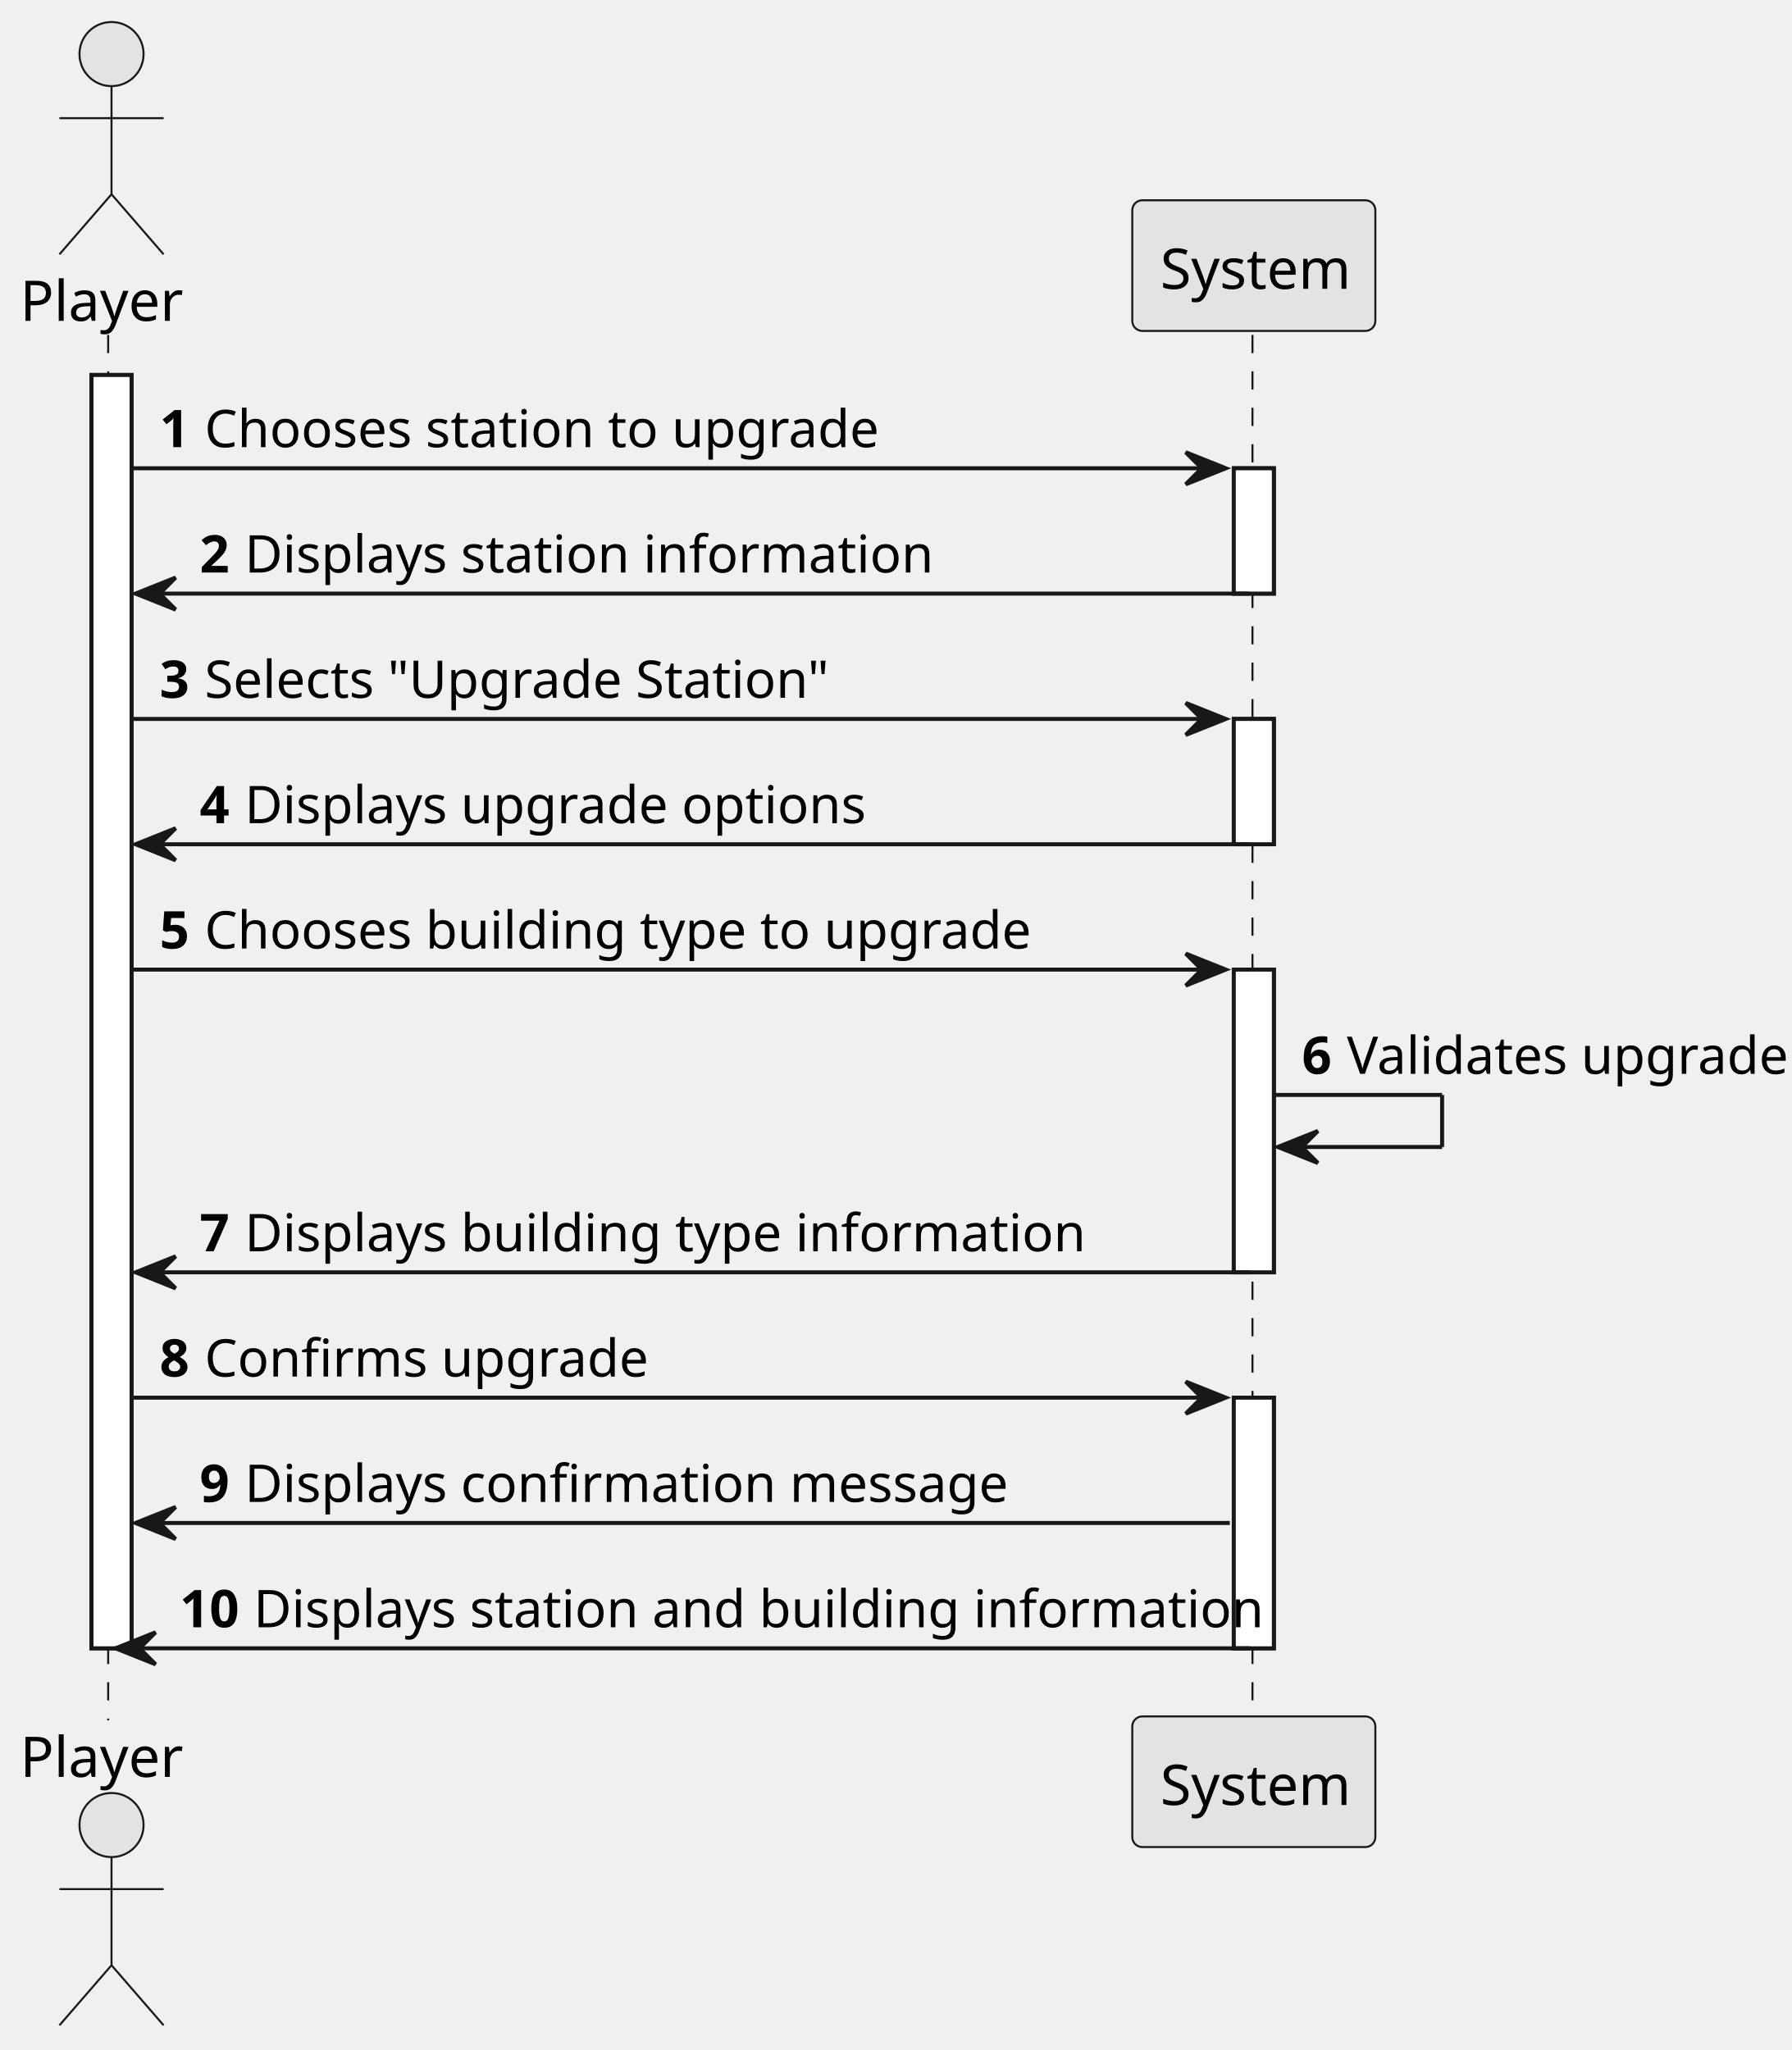
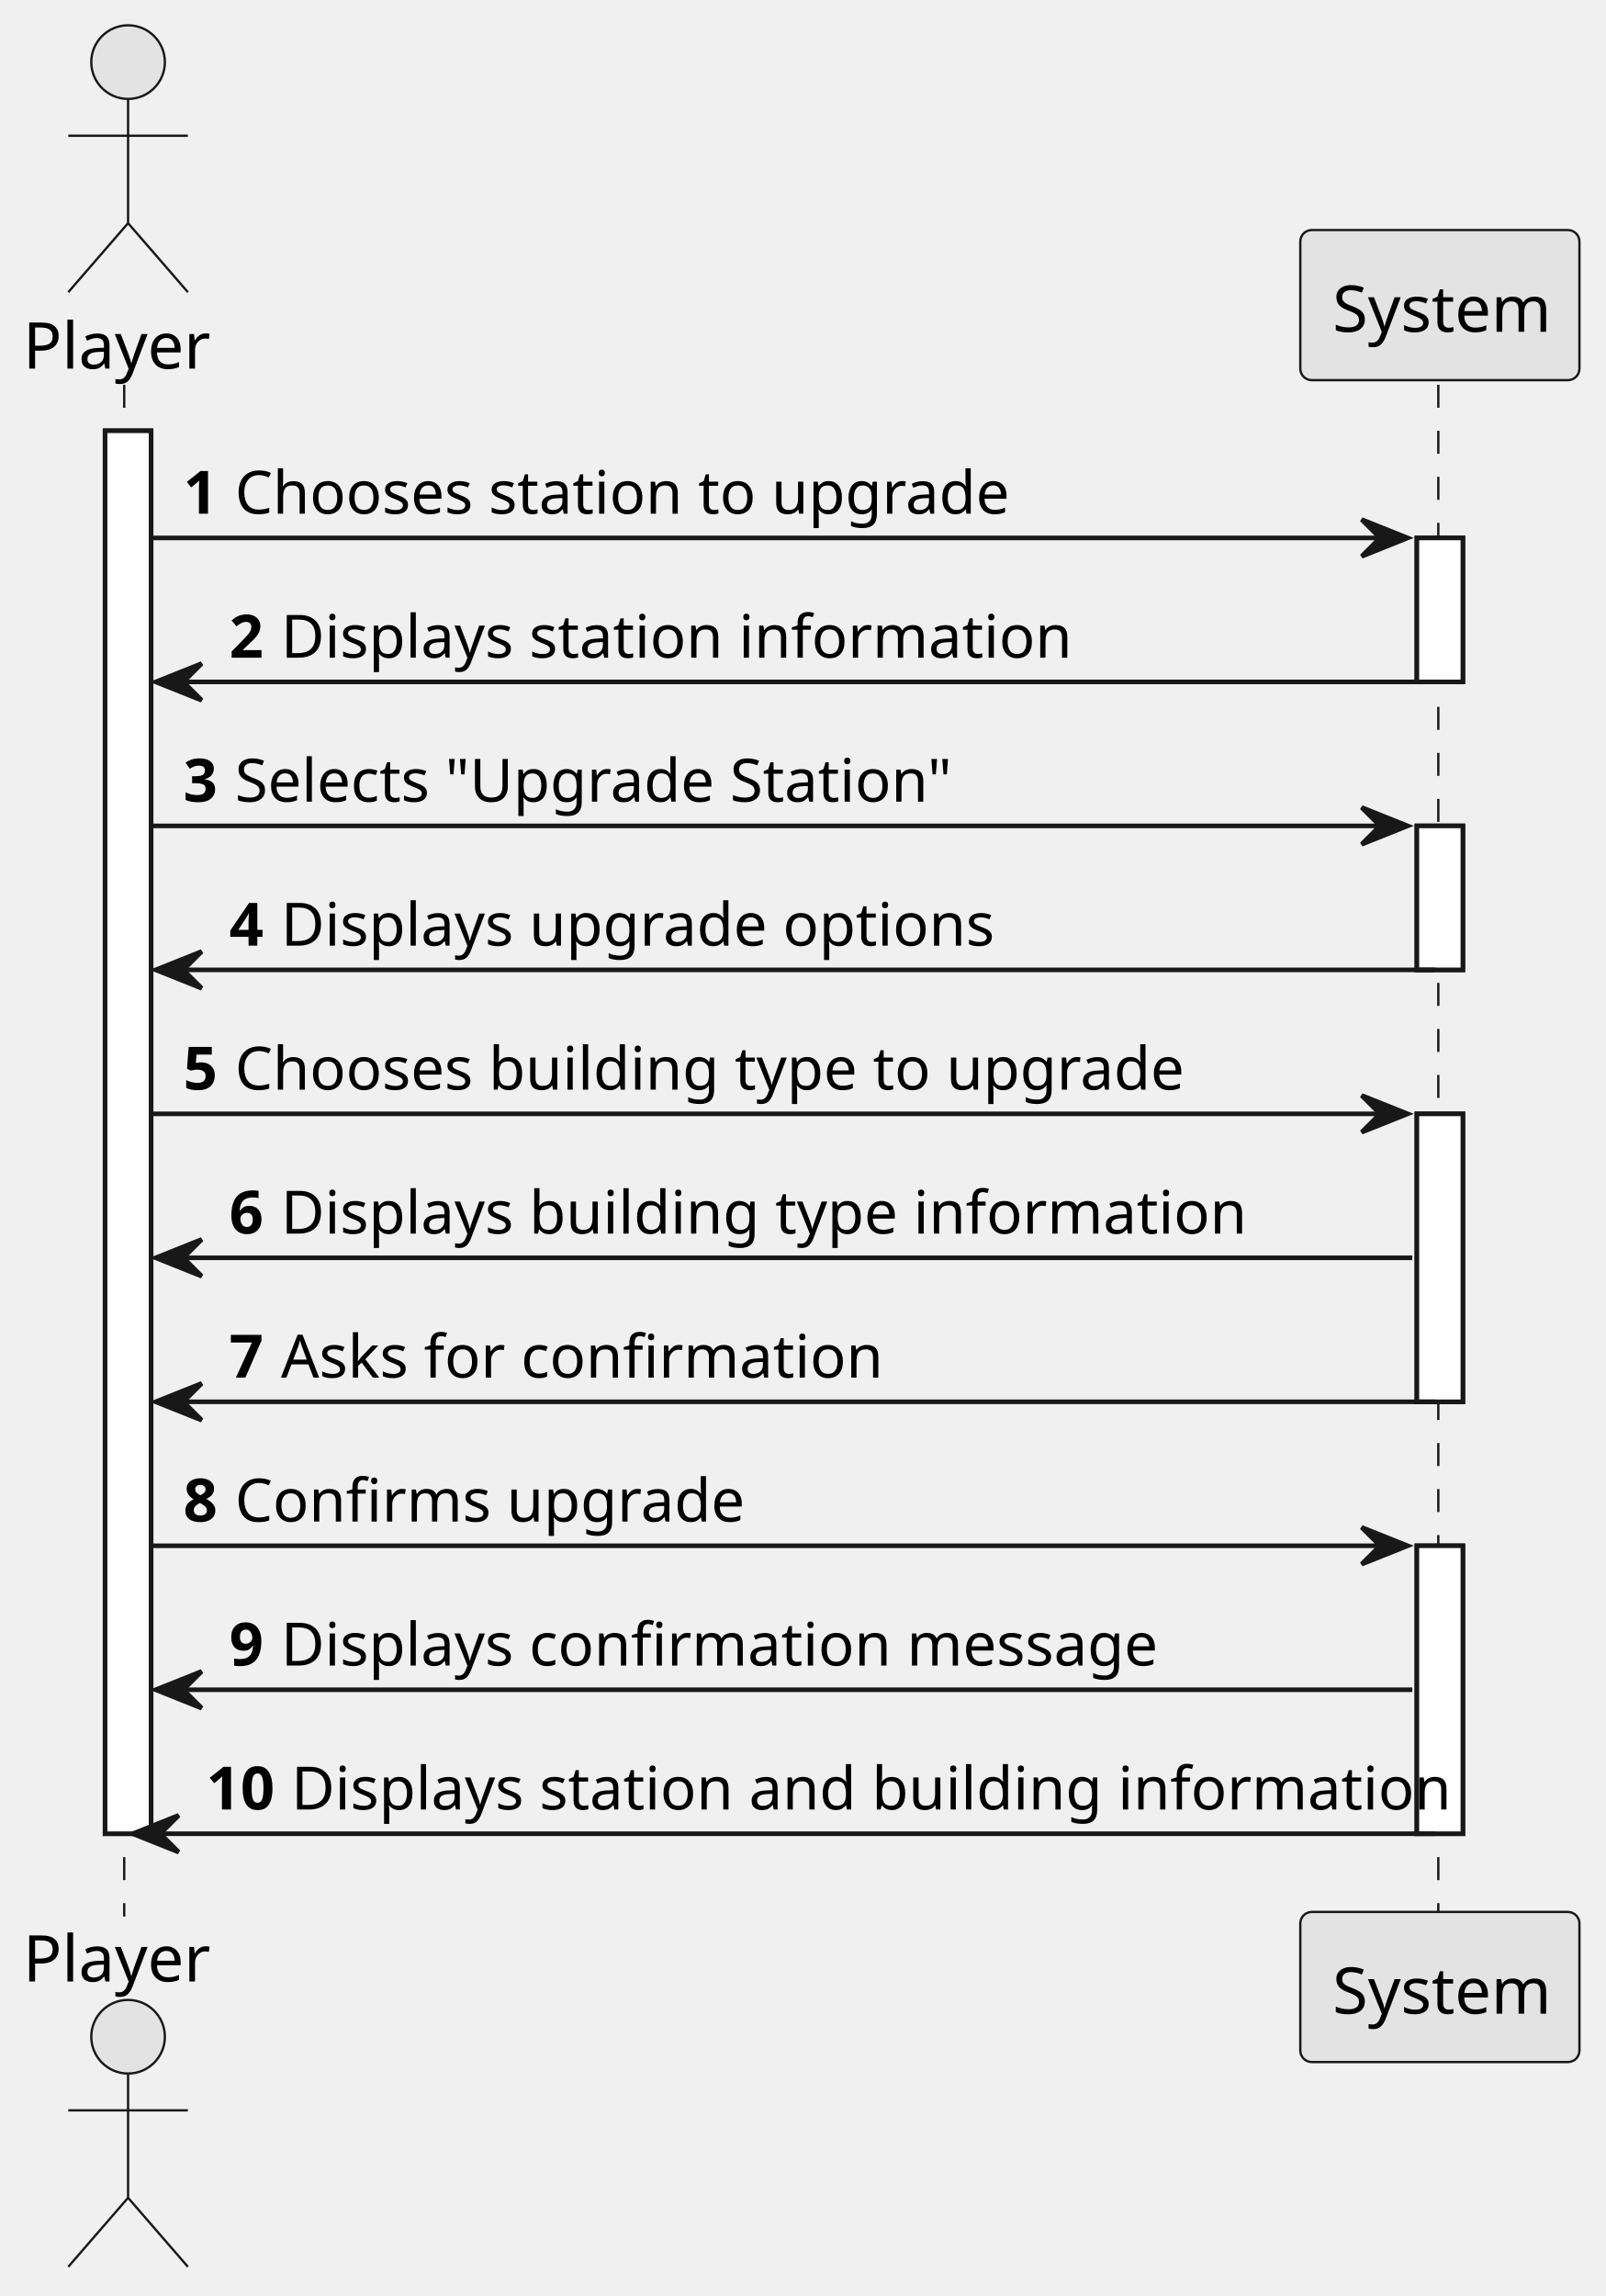
- <svg xmlns="http://www.w3.org/2000/svg" contentStyleType="text/css" height="563.2px" preserveAspectRatio="none" style="width:492px;height:563px;background:#FFFFFF;" version="1.1" viewBox="0 0 492 563" width="492.8px" zoomAndPan="magnify">
+ <svg xmlns="http://www.w3.org/2000/svg" contentStyleType="text/css" height="499px" preserveAspectRatio="none" style="width:349px;height:499px;background:#FFFFFF;" version="1.1" viewBox="0 0 349 499" width="349px" zoomAndPan="magnify">
  <defs />
  <g>
-     <rect fill="#FFFFFF" height="349.701" style="stroke:#181818;stroke-width:1.1;" width="11" x="25.125" y="102.983" />
-     <rect fill="#FFFFFF" height="34.42" style="stroke:#181818;stroke-width:1.1;" width="11" x="338.786" y="128.603" />
-     <rect fill="#FFFFFF" height="34.42" style="stroke:#181818;stroke-width:1.1;" width="11" x="338.786" y="197.444" />
-     <rect fill="#FFFFFF" height="83.14" style="stroke:#181818;stroke-width:1.1;" width="11" x="338.786" y="266.284" />
-     <rect fill="#FFFFFF" height="68.84" style="stroke:#181818;stroke-width:1.1;" width="11" x="338.786" y="383.844" />
-     <line style="stroke:#181818;stroke-width:0.55;stroke-dasharray:5.0,5.0;" x1="29.7" x2="29.7" y1="91.983" y2="472.484" />
-     <line style="stroke:#181818;stroke-width:0.55;stroke-dasharray:5.0,5.0;" x1="343.914" x2="343.914" y1="91.983" y2="472.484" />
-     <text fill="#000000" font-family="sans-serif" font-size="15.4" lengthAdjust="spacing" textLength="43.651" x="5.5" y="88.118">Player</text>
-     <ellipse cx="30.625" cy="14.85" fill="#E3E3E3" rx="8.8" ry="8.8" style="stroke:#181818;stroke-width:0.55;" />
-     <path d="M30.625,23.65 L30.625,53.35 M16.325,32.45 L44.925,32.45 M30.625,53.35 L16.325,69.85 M30.625,53.35 L44.925,69.85 " fill="none" style="stroke:#181818;stroke-width:0.55;" />
-     <text fill="#000000" font-family="sans-serif" font-size="15.4" lengthAdjust="spacing" textLength="43.651" x="5.5" y="488.002">Player</text>
-     <ellipse cx="30.625" cy="501.218" fill="#E3E3E3" rx="8.8" ry="8.8" style="stroke:#181818;stroke-width:0.55;" />
-     <path d="M30.625,510.018 L30.625,539.718 M16.325,518.818 L44.925,518.818 M30.625,539.718 L16.325,556.218 M30.625,539.718 L44.925,556.218 " fill="none" style="stroke:#181818;stroke-width:0.55;" />
-     <rect fill="#E3E3E3" height="35.883" rx="2.75" ry="2.75" style="stroke:#181818;stroke-width:0.55;" width="66.743" x="310.914" y="55" />
-     <text fill="#000000" font-family="sans-serif" font-size="15.4" lengthAdjust="spacing" textLength="51.343" x="318.614" y="79.318">System</text>
-     <rect fill="#E3E3E3" height="35.883" rx="2.75" ry="2.75" style="stroke:#181818;stroke-width:0.55;" width="66.743" x="310.914" y="471.384" />
-     <text fill="#000000" font-family="sans-serif" font-size="15.4" lengthAdjust="spacing" textLength="51.343" x="318.614" y="495.702">System</text>
-     <rect fill="#FFFFFF" height="349.701" style="stroke:#181818;stroke-width:1.1;" width="11" x="25.125" y="102.983" />
-     <rect fill="#FFFFFF" height="34.42" style="stroke:#181818;stroke-width:1.1;" width="11" x="338.786" y="128.603" />
-     <rect fill="#FFFFFF" height="34.42" style="stroke:#181818;stroke-width:1.1;" width="11" x="338.786" y="197.444" />
-     <rect fill="#FFFFFF" height="83.14" style="stroke:#181818;stroke-width:1.1;" width="11" x="338.786" y="266.284" />
-     <rect fill="#FFFFFF" height="68.84" style="stroke:#181818;stroke-width:1.1;" width="11" x="338.786" y="383.844" />
-     <polygon fill="#181818" points="325.586,124.203,336.586,128.603,325.586,133.003,329.986,128.603" style="stroke:#181818;stroke-width:1.1;" />
-     <line style="stroke:#181818;stroke-width:1.1;" x1="36.125" x2="332.186" y1="128.603" y2="128.603" />
-     <text fill="#000000" font-family="sans-serif" font-size="14.3" font-weight="bold" lengthAdjust="spacing" textLength="7.953" x="43.825" y="122.814">1</text>
-     <text fill="#000000" font-family="sans-serif" font-size="14.3" lengthAdjust="spacing" textLength="174.896" x="56.178" y="122.814">Chooses station to upgrade</text>
-     <polygon fill="#181818" points="48.225,158.623,37.225,163.023,48.225,167.423,43.825,163.023" style="stroke:#181818;stroke-width:1.1;" />
-     <line style="stroke:#181818;stroke-width:1.1;" x1="41.625" x2="343.186" y1="163.023" y2="163.023" />
-     <text fill="#000000" font-family="sans-serif" font-size="14.3" font-weight="bold" lengthAdjust="spacing" textLength="7.953" x="54.825" y="157.234">2</text>
-     <text fill="#000000" font-family="sans-serif" font-size="14.3" lengthAdjust="spacing" textLength="174.854" x="67.178" y="157.234">Displays station information</text>
-     <polygon fill="#181818" points="325.586,193.044,336.586,197.444,325.586,201.844,329.986,197.444" style="stroke:#181818;stroke-width:1.1;" />
-     <line style="stroke:#181818;stroke-width:1.1;" x1="36.125" x2="332.186" y1="197.444" y2="197.444" />
-     <text fill="#000000" font-family="sans-serif" font-size="14.3" font-weight="bold" lengthAdjust="spacing" textLength="7.953" x="43.825" y="191.655">3</text>
-     <text fill="#000000" font-family="sans-serif" font-size="14.3" lengthAdjust="spacing" textLength="164.366" x="56.178" y="191.655">Selects "Upgrade Station"</text>
-     <polygon fill="#181818" points="48.225,227.464,37.225,231.864,48.225,236.264,43.825,231.864" style="stroke:#181818;stroke-width:1.1;" />
-     <line style="stroke:#181818;stroke-width:1.1;" x1="41.625" x2="343.186" y1="231.864" y2="231.864" />
-     <text fill="#000000" font-family="sans-serif" font-size="14.3" font-weight="bold" lengthAdjust="spacing" textLength="7.953" x="54.825" y="226.075">4</text>
-     <text fill="#000000" font-family="sans-serif" font-size="14.3" lengthAdjust="spacing" textLength="160.575" x="67.178" y="226.075">Displays upgrade options</text>
-     <polygon fill="#181818" points="325.586,261.884,336.586,266.284,325.586,270.684,329.986,266.284" style="stroke:#181818;stroke-width:1.1;" />
-     <line style="stroke:#181818;stroke-width:1.1;" x1="36.125" x2="332.186" y1="266.284" y2="266.284" />
-     <text fill="#000000" font-family="sans-serif" font-size="14.3" font-weight="bold" lengthAdjust="spacing" textLength="7.953" x="43.825" y="260.495">5</text>
-     <text fill="#000000" font-family="sans-serif" font-size="14.3" lengthAdjust="spacing" textLength="213.062" x="56.178" y="260.495">Chooses building type to upgrade</text>
-     <line style="stroke:#181818;stroke-width:1.1;" x1="349.786" x2="395.986" y1="300.704" y2="300.704" />
-     <line style="stroke:#181818;stroke-width:1.1;" x1="395.986" x2="395.986" y1="300.704" y2="315.004" />
-     <line style="stroke:#181818;stroke-width:1.1;" x1="350.886" x2="395.986" y1="315.004" y2="315.004" />
-     <polygon fill="#181818" points="361.886,310.604,350.886,315.004,361.886,319.404,357.486,315.004" style="stroke:#181818;stroke-width:1.1;" />
-     <text fill="#000000" font-family="sans-serif" font-size="14.3" font-weight="bold" lengthAdjust="spacing" textLength="7.953" x="357.486" y="294.915">6</text>
-     <text fill="#000000" font-family="sans-serif" font-size="14.3" lengthAdjust="spacing" textLength="115.28" x="369.839" y="294.915">Validates upgrade</text>
-     <polygon fill="#181818" points="48.225,345.024,37.225,349.424,48.225,353.824,43.825,349.424" style="stroke:#181818;stroke-width:1.1;" />
-     <line style="stroke:#181818;stroke-width:1.1;" x1="41.625" x2="343.186" y1="349.424" y2="349.424" />
-     <text fill="#000000" font-family="sans-serif" font-size="14.3" font-weight="bold" lengthAdjust="spacing" textLength="7.953" x="54.825" y="343.635">7</text>
-     <text fill="#000000" font-family="sans-serif" font-size="14.3" lengthAdjust="spacing" textLength="213.02" x="67.178" y="343.635">Displays building type information</text>
-     <polygon fill="#181818" points="325.586,379.444,336.586,383.844,325.586,388.244,329.986,383.844" style="stroke:#181818;stroke-width:1.1;" />
-     <line style="stroke:#181818;stroke-width:1.1;" x1="36.125" x2="332.186" y1="383.844" y2="383.844" />
-     <text fill="#000000" font-family="sans-serif" font-size="14.3" font-weight="bold" lengthAdjust="spacing" textLength="7.953" x="43.825" y="378.055">8</text>
-     <text fill="#000000" font-family="sans-serif" font-size="14.3" lengthAdjust="spacing" textLength="113.66" x="56.178" y="378.055">Confirms upgrade</text>
-     <polygon fill="#181818" points="48.225,413.864,37.225,418.264,48.225,422.664,43.825,418.264" style="stroke:#181818;stroke-width:1.1;" />
-     <line style="stroke:#181818;stroke-width:1.1;" x1="41.625" x2="337.686" y1="418.264" y2="418.264" />
-     <text fill="#000000" font-family="sans-serif" font-size="14.3" font-weight="bold" lengthAdjust="spacing" textLength="7.953" x="54.825" y="412.475">9</text>
-     <text fill="#000000" font-family="sans-serif" font-size="14.3" lengthAdjust="spacing" textLength="197.896" x="67.178" y="412.475">Displays confirmation message</text>
-     <polygon fill="#181818" points="42.725,448.284,31.725,452.684,42.725,457.084,38.325,452.684" style="stroke:#181818;stroke-width:1.1;" />
-     <line style="stroke:#181818;stroke-width:1.1;" x1="36.125" x2="343.186" y1="452.684" y2="452.684" />
-     <text fill="#000000" font-family="sans-serif" font-size="14.3" font-weight="bold" lengthAdjust="spacing" textLength="15.906" x="49.325" y="446.895">10</text>
-     <text fill="#000000" font-family="sans-serif" font-size="14.3" lengthAdjust="spacing" textLength="255.955" x="69.631" y="446.895">Displays station and building information</text>
+     <rect fill="#FFFFFF" height="304.91" style="stroke:#181818;stroke-width:1.0;" width="10" x="22.841" y="93.621" />
+     <rect fill="#FFFFFF" height="31.291" style="stroke:#181818;stroke-width:1.0;" width="10" x="307.987" y="116.912" />
+     <rect fill="#FFFFFF" height="31.291" style="stroke:#181818;stroke-width:1.0;" width="10" x="307.987" y="179.494" />
+     <rect fill="#FFFFFF" height="62.582" style="stroke:#181818;stroke-width:1.0;" width="10" x="307.987" y="242.076" />
+     <rect fill="#FFFFFF" height="62.582" style="stroke:#181818;stroke-width:1.0;" width="10" x="307.987" y="335.949" />
+     <line style="stroke:#181818;stroke-width:0.5;stroke-dasharray:5.0,5.0;" x1="27" x2="27" y1="83.621" y2="416.531" />
+     <line style="stroke:#181818;stroke-width:0.5;stroke-dasharray:5.0,5.0;" x1="312.649" x2="312.649" y1="83.621" y2="416.531" />
+     <text fill="#000000" font-family="sans-serif" font-size="14" lengthAdjust="spacing" textLength="39.683" x="5" y="80.107">Player</text>
+     <ellipse cx="27.841" cy="13.5" fill="#E3E3E3" rx="8" ry="8" style="stroke:#181818;stroke-width:0.5;" />
+     <path d="M27.841,21.5 L27.841,48.5 M14.841,29.5 L40.841,29.5 M27.841,48.5 L14.841,63.5 M27.841,48.5 L40.841,63.5 " fill="none" style="stroke:#181818;stroke-width:0.5;" />
+     <text fill="#000000" font-family="sans-serif" font-size="14" lengthAdjust="spacing" textLength="39.683" x="5" y="430.639">Player</text>
+     <ellipse cx="27.841" cy="442.652" fill="#E3E3E3" rx="8" ry="8" style="stroke:#181818;stroke-width:0.5;" />
+     <path d="M27.841,450.652 L27.841,477.652 M14.841,458.652 L40.841,458.652 M27.841,477.652 L14.841,492.652 M27.841,477.652 L40.841,492.652 " fill="none" style="stroke:#181818;stroke-width:0.5;" />
+     <rect fill="#E3E3E3" height="32.621" rx="2.5" ry="2.5" style="stroke:#181818;stroke-width:0.5;" width="60.676" x="282.649" y="50" />
+     <text fill="#000000" font-family="sans-serif" font-size="14" lengthAdjust="spacing" textLength="46.676" x="289.649" y="72.107">System</text>
+     <rect fill="#E3E3E3" height="32.621" rx="2.5" ry="2.5" style="stroke:#181818;stroke-width:0.5;" width="60.676" x="282.649" y="415.531" />
+     <text fill="#000000" font-family="sans-serif" font-size="14" lengthAdjust="spacing" textLength="46.676" x="289.649" y="437.639">System</text>
+     <rect fill="#FFFFFF" height="304.91" style="stroke:#181818;stroke-width:1.0;" width="10" x="22.841" y="93.621" />
+     <rect fill="#FFFFFF" height="31.291" style="stroke:#181818;stroke-width:1.0;" width="10" x="307.987" y="116.912" />
+     <rect fill="#FFFFFF" height="31.291" style="stroke:#181818;stroke-width:1.0;" width="10" x="307.987" y="179.494" />
+     <rect fill="#FFFFFF" height="62.582" style="stroke:#181818;stroke-width:1.0;" width="10" x="307.987" y="242.076" />
+     <rect fill="#FFFFFF" height="62.582" style="stroke:#181818;stroke-width:1.0;" width="10" x="307.987" y="335.949" />
+     <polygon fill="#181818" points="295.987,112.912,305.987,116.912,295.987,120.912,299.987,116.912" style="stroke:#181818;stroke-width:1.0;" />
+     <line style="stroke:#181818;stroke-width:1.0;" x1="32.841" x2="301.987" y1="116.912" y2="116.912" />
+     <text fill="#000000" font-family="sans-serif" font-size="13" font-weight="bold" lengthAdjust="spacing" textLength="7.23" x="39.841" y="111.649">1</text>
+     <text fill="#000000" font-family="sans-serif" font-size="13" lengthAdjust="spacing" textLength="158.996" x="51.071" y="111.649">Chooses station to upgrade</text>
+     <polygon fill="#181818" points="43.841,144.203,33.841,148.203,43.841,152.203,39.841,148.203" style="stroke:#181818;stroke-width:1.0;" />
+     <line style="stroke:#181818;stroke-width:1.0;" x1="37.841" x2="311.987" y1="148.203" y2="148.203" />
+     <text fill="#000000" font-family="sans-serif" font-size="13" font-weight="bold" lengthAdjust="spacing" textLength="7.23" x="49.841" y="142.94">2</text>
+     <text fill="#000000" font-family="sans-serif" font-size="13" lengthAdjust="spacing" textLength="158.958" x="61.071" y="142.94">Displays station information</text>
+     <polygon fill="#181818" points="295.987,175.494,305.987,179.494,295.987,183.494,299.987,179.494" style="stroke:#181818;stroke-width:1.0;" />
+     <line style="stroke:#181818;stroke-width:1.0;" x1="32.841" x2="301.987" y1="179.494" y2="179.494" />
+     <text fill="#000000" font-family="sans-serif" font-size="13" font-weight="bold" lengthAdjust="spacing" textLength="7.23" x="39.841" y="174.231">3</text>
+     <text fill="#000000" font-family="sans-serif" font-size="13" lengthAdjust="spacing" textLength="149.424" x="51.071" y="174.231">Selects "Upgrade Station"</text>
+     <polygon fill="#181818" points="43.841,206.785,33.841,210.785,43.841,214.785,39.841,210.785" style="stroke:#181818;stroke-width:1.0;" />
+     <line style="stroke:#181818;stroke-width:1.0;" x1="37.841" x2="311.987" y1="210.785" y2="210.785" />
+     <text fill="#000000" font-family="sans-serif" font-size="13" font-weight="bold" lengthAdjust="spacing" textLength="7.23" x="49.841" y="205.523">4</text>
+     <text fill="#000000" font-family="sans-serif" font-size="13" lengthAdjust="spacing" textLength="145.977" x="61.071" y="205.523">Displays upgrade options</text>
+     <polygon fill="#181818" points="295.987,238.076,305.987,242.076,295.987,246.076,299.987,242.076" style="stroke:#181818;stroke-width:1.0;" />
+     <line style="stroke:#181818;stroke-width:1.0;" x1="32.841" x2="301.987" y1="242.076" y2="242.076" />
+     <text fill="#000000" font-family="sans-serif" font-size="13" font-weight="bold" lengthAdjust="spacing" textLength="7.23" x="39.841" y="236.814">5</text>
+     <text fill="#000000" font-family="sans-serif" font-size="13" lengthAdjust="spacing" textLength="193.692" x="51.071" y="236.814">Chooses building type to upgrade</text>
+     <polygon fill="#181818" points="43.841,269.367,33.841,273.367,43.841,277.367,39.841,273.367" style="stroke:#181818;stroke-width:1.0;" />
+     <line style="stroke:#181818;stroke-width:1.0;" x1="37.841" x2="306.987" y1="273.367" y2="273.367" />
+     <text fill="#000000" font-family="sans-serif" font-size="13" font-weight="bold" lengthAdjust="spacing" textLength="7.23" x="49.841" y="268.104">6</text>
+     <text fill="#000000" font-family="sans-serif" font-size="13" lengthAdjust="spacing" textLength="193.654" x="61.071" y="268.104">Displays building type information</text>
+     <polygon fill="#181818" points="43.841,300.658,33.841,304.658,43.841,308.658,39.841,304.658" style="stroke:#181818;stroke-width:1.0;" />
+     <line style="stroke:#181818;stroke-width:1.0;" x1="37.841" x2="311.987" y1="304.658" y2="304.658" />
+     <text fill="#000000" font-family="sans-serif" font-size="13" font-weight="bold" lengthAdjust="spacing" textLength="7.23" x="49.841" y="299.396">7</text>
+     <text fill="#000000" font-family="sans-serif" font-size="13" lengthAdjust="spacing" textLength="121.374" x="61.071" y="299.396">Asks for confirmation</text>
+     <polygon fill="#181818" points="295.987,331.949,305.987,335.949,295.987,339.949,299.987,335.949" style="stroke:#181818;stroke-width:1.0;" />
+     <line style="stroke:#181818;stroke-width:1.0;" x1="32.841" x2="301.987" y1="335.949" y2="335.949" />
+     <text fill="#000000" font-family="sans-serif" font-size="13" font-weight="bold" lengthAdjust="spacing" textLength="7.23" x="39.841" y="330.687">8</text>
+     <text fill="#000000" font-family="sans-serif" font-size="13" lengthAdjust="spacing" textLength="103.327" x="51.071" y="330.687">Confirms upgrade</text>
+     <polygon fill="#181818" points="43.841,363.24,33.841,367.24,43.841,371.24,39.841,367.24" style="stroke:#181818;stroke-width:1.0;" />
+     <line style="stroke:#181818;stroke-width:1.0;" x1="37.841" x2="306.987" y1="367.24" y2="367.24" />
+     <text fill="#000000" font-family="sans-serif" font-size="13" font-weight="bold" lengthAdjust="spacing" textLength="7.23" x="49.841" y="361.978">9</text>
+     <text fill="#000000" font-family="sans-serif" font-size="13" lengthAdjust="spacing" textLength="179.905" x="61.071" y="361.978">Displays confirmation message</text>
+     <polygon fill="#181818" points="38.841,394.531,28.841,398.531,38.841,402.531,34.841,398.531" style="stroke:#181818;stroke-width:1.0;" />
+     <line style="stroke:#181818;stroke-width:1.0;" x1="32.841" x2="311.987" y1="398.531" y2="398.531" />
+     <text fill="#000000" font-family="sans-serif" font-size="13" font-weight="bold" lengthAdjust="spacing" textLength="14.46" x="44.841" y="393.269">10</text>
+     <text fill="#000000" font-family="sans-serif" font-size="13" lengthAdjust="spacing" textLength="232.686" x="63.301" y="393.269">Displays station and building information</text>
  </g>
</svg>
